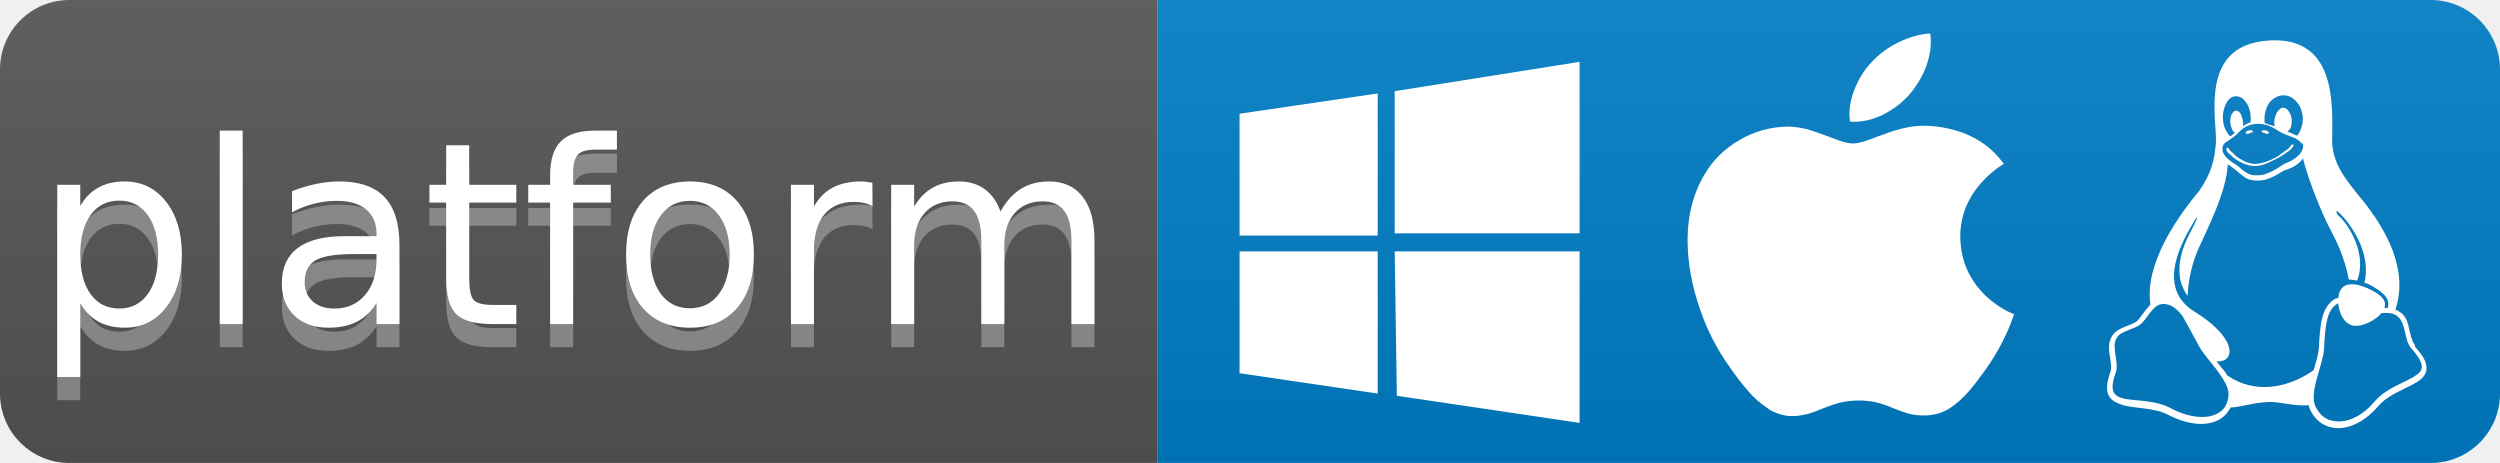
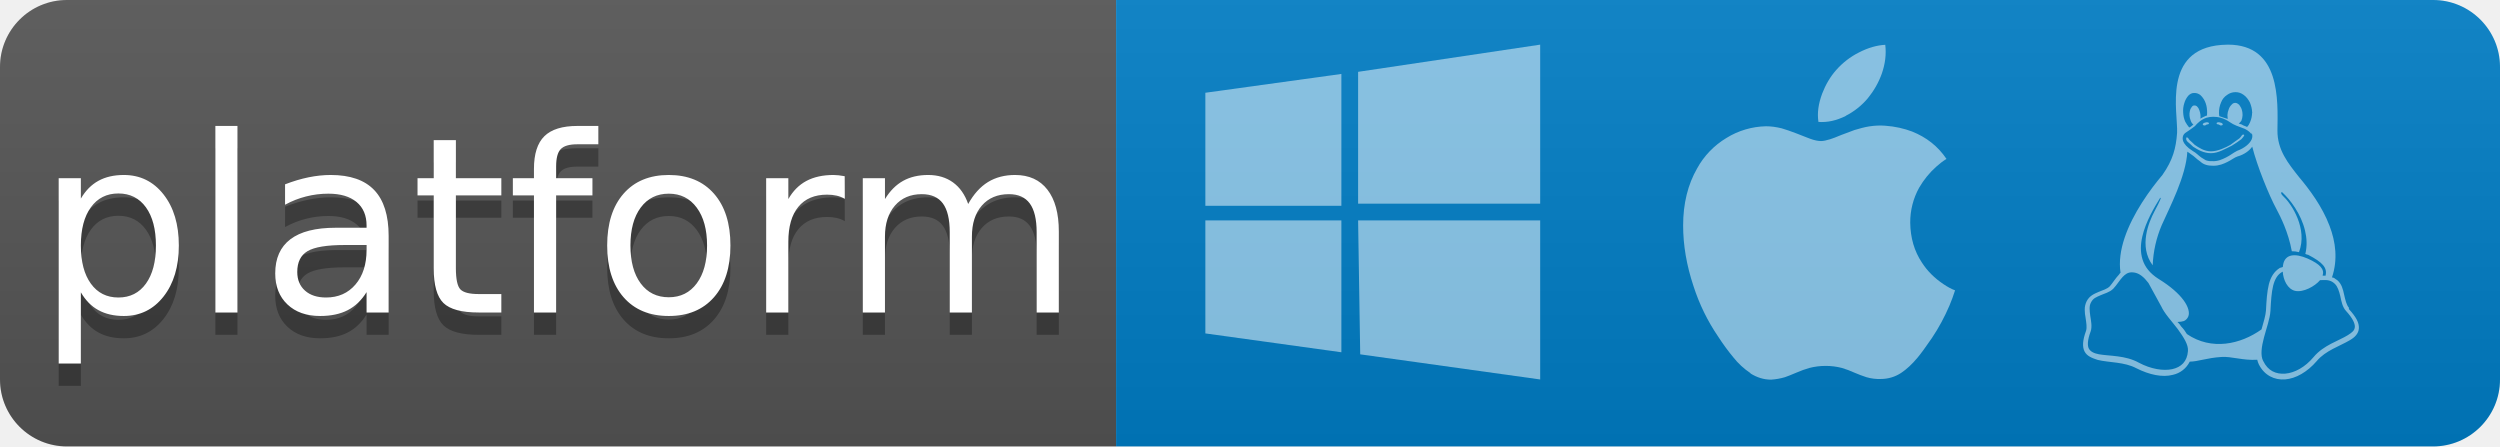
- <svg xmlns="http://www.w3.org/2000/svg" xmlns:xlink="http://www.w3.org/1999/xlink" width="108" height="20">
-   <defs>
-     <symbol viewBox="0 0 24 24" id="svg_13">
-       <path id="svg_9" d="m0,3.449l9.75,-1.349l0,9.451l-9.75,0m10.949,-9.602l13.051,-1.949l0,11.4l-13.051,0m-10.949,1.2l9.75,0l0,9.451l-9.75,-1.352m10.949,-8.099l13.051,0l0,11.4l-12.9,-1.801" />
-     </symbol>
-     <symbol viewBox="0 0 24 24" id="svg_16">
-       <path id="svg_10" d="m7.078,23.55c-0.473,-0.316 -0.893,-0.703 -1.244,-1.15c-0.383,-0.463 -0.738,-0.95 -1.064,-1.454c-0.766,-1.12 -1.365,-2.345 -1.78,-3.636c-0.5,-1.502 -0.743,-2.94 -0.743,-4.347c0,-1.57 0.34,-2.94 1.002,-4.09c0.49,-0.9 1.22,-1.653 2.1,-2.182c0.85,-0.53 1.84,-0.82 2.84,-0.84c0.35,0 0.73,0.05 1.13,0.15c0.29,0.08 0.64,0.21 1.07,0.37c0.55,0.21 0.85,0.34 0.95,0.37c0.32,0.12 0.59,0.17 0.8,0.17c0.16,0 0.39,-0.05 0.645,-0.13c0.145,-0.05 0.42,-0.14 0.81,-0.31c0.386,-0.14 0.692,-0.26 0.935,-0.35c0.37,-0.11 0.728,-0.21 1.05,-0.26c0.39,-0.06 0.777,-0.08 1.148,-0.05c0.71,0.05 1.36,0.2 1.94,0.42c1.02,0.41 1.843,1.05 2.457,1.96c-0.26,0.16 -0.5,0.346 -0.725,0.55c-0.487,0.43 -0.9,0.94 -1.23,1.505c-0.43,0.77 -0.65,1.64 -0.644,2.52c0.015,1.083 0.29,2.035 0.84,2.86c0.387,0.6 0.904,1.114 1.534,1.536c0.31,0.21 0.582,0.355 0.84,0.45c-0.12,0.375 -0.252,0.74 -0.405,1.1c-0.347,0.807 -0.76,1.58 -1.25,2.31c-0.432,0.63 -0.772,1.1 -1.03,1.41c-0.402,0.48 -0.79,0.84 -1.18,1.097c-0.43,0.285 -0.935,0.436 -1.452,0.436c-0.35,0.015 -0.7,-0.03 -1.034,-0.127c-0.29,-0.095 -0.576,-0.202 -0.856,-0.323c-0.293,-0.134 -0.596,-0.248 -0.905,-0.34c-0.38,-0.1 -0.77,-0.148 -1.164,-0.147c-0.4,0 -0.79,0.05 -1.16,0.145c-0.31,0.088 -0.61,0.196 -0.907,0.325c-0.42,0.175 -0.695,0.29 -0.855,0.34c-0.324,0.096 -0.656,0.154 -0.99,0.175c-0.52,0 -1.004,-0.15 -1.486,-0.45l0.013,-0.013zm6.841,-18.447c-0.68,0.34 -1.326,0.484 -1.973,0.436c-0.1,-0.646 0,-1.31 0.27,-2.037c0.24,-0.62 0.56,-1.18 1,-1.68c0.46,-0.52 1.01,-0.95 1.63,-1.26c0.66,-0.34 1.29,-0.52 1.89,-0.55c0.08,0.68 0,1.35 -0.25,2.07c-0.228,0.64 -0.568,1.23 -1,1.76c-0.435,0.52 -0.975,0.95 -1.586,1.26l0.019,0.001z" />
-     </symbol>
-     <symbol viewBox="0 0 24 24" id="svg_19">
-       <path id="svg_11" d="m12.503,0c-0.155,0 -0.315,0.008 -0.479,0.021c-4.227,0.333 -3.106,4.807 -3.17,6.298c-0.077,1.093 -0.3,1.954 -1.051,3.021c-0.885,1.051 -2.127,2.75 -2.716,4.521c-0.278,0.832 -0.41,1.684 -0.287,2.489c-0.039,0.034 -0.076,0.068 -0.111,0.135c-0.26,0.268 -0.449,0.601 -0.662,0.839c-0.199,0.199 -0.485,0.267 -0.797,0.4c-0.313,0.136 -0.658,0.269 -0.864,0.681c-0.09,0.188 -0.136,0.393 -0.132,0.601c0,0.199 0.027,0.401 0.055,0.536c0.058,0.399 0.116,0.729 0.039,0.97c-0.248,0.68 -0.279,1.146 -0.105,1.485c0.174,0.334 0.535,0.469 0.939,0.601c0.811,0.2 1.91,0.135 2.775,0.599c0.926,0.467 1.866,0.671 2.616,0.47c0.526,-0.115 0.97,-0.463 1.208,-0.945c0.587,-0.003 1.23,-0.269 2.26,-0.334c0.699,-0.058 1.574,0.267 2.578,0.199c0.025,0.135 0.063,0.199 0.114,0.334l0.003,0.003c0.391,0.778 1.113,1.132 1.884,1.071c0.771,-0.06 1.592,-0.536 2.257,-1.306c0.631,-0.765 1.683,-1.084 2.378,-1.503c0.348,-0.199 0.629,-0.469 0.649,-0.853c0.023,-0.4 -0.199,-0.812 -0.714,-1.377l0,-0.097l-0.003,-0.003c-0.17,-0.2 -0.25,-0.535 -0.338,-0.926c-0.085,-0.401 -0.182,-0.786 -0.492,-1.046l-0.003,0c-0.059,-0.054 -0.123,-0.067 -0.188,-0.135c-0.056,-0.038 -0.121,-0.062 -0.19,-0.064c0.431,-1.278 0.264,-2.55 -0.173,-3.694c-0.533,-1.41 -1.465,-2.638 -2.175,-3.483c-0.796,-1.005 -1.576,-1.957 -1.561,-3.369c0.027,-2.152 0.237,-6.133 -3.544,-6.139zm0.529,3.405l0.013,0c0.213,0 0.396,0.062 0.584,0.198c0.191,0.135 0.33,0.332 0.439,0.533c0.105,0.259 0.158,0.459 0.166,0.724c0,-0.02 0.006,-0.04 0.006,-0.059l0,0.104c-0.002,-0.007 -0.004,-0.015 -0.004,-0.021l-0.004,-0.024c-0.002,0.243 -0.053,0.483 -0.15,0.706c-0.047,0.125 -0.119,0.24 -0.213,0.335c-0.029,-0.016 -0.057,-0.03 -0.088,-0.042c-0.105,-0.045 -0.199,-0.064 -0.285,-0.133c-0.071,-0.028 -0.145,-0.051 -0.219,-0.066c0.049,-0.059 0.145,-0.133 0.182,-0.198c0.053,-0.128 0.082,-0.264 0.088,-0.402l0,-0.019c0.002,-0.135 -0.018,-0.271 -0.061,-0.4c-0.045,-0.135 -0.101,-0.201 -0.183,-0.334c-0.084,-0.066 -0.167,-0.132 -0.267,-0.132l-0.016,0c-0.093,0 -0.176,0.03 -0.262,0.132c-0.095,0.094 -0.166,0.207 -0.205,0.334c-0.053,0.127 -0.084,0.264 -0.09,0.4l0,0.019c0.002,0.089 0.008,0.179 0.02,0.267c-0.193,-0.067 -0.438,-0.135 -0.607,-0.202c-0.01,-0.065 -0.016,-0.132 -0.018,-0.199l0,-0.02c-0.008,-0.264 0.043,-0.526 0.15,-0.769c0.082,-0.219 0.232,-0.406 0.43,-0.533c0.171,-0.129 0.379,-0.199 0.594,-0.199zm-2.962,0.059l0.036,0c0.142,0 0.27,0.048 0.399,0.135c0.146,0.129 0.264,0.288 0.344,0.465c0.09,0.199 0.141,0.401 0.153,0.667l0,0.004c0.007,0.134 0.006,0.201 -0.002,0.266l0,0.08c-0.03,0.007 -0.056,0.018 -0.083,0.024c-0.152,0.055 -0.274,0.135 -0.393,0.2c0.012,-0.089 0.013,-0.179 0.003,-0.267l0,-0.015c-0.012,-0.133 -0.039,-0.199 -0.082,-0.333c-0.031,-0.102 -0.088,-0.193 -0.166,-0.267c-0.049,-0.045 -0.115,-0.068 -0.183,-0.064l-0.021,0c-0.071,0.006 -0.13,0.041 -0.186,0.132c-0.064,0.077 -0.105,0.171 -0.12,0.27c-0.027,0.108 -0.035,0.219 -0.023,0.331l0,0.014c0.012,0.135 0.037,0.201 0.081,0.334c0.045,0.134 0.097,0.2 0.165,0.268c0.011,0.009 0.021,0.018 0.034,0.024c-0.07,0.057 -0.117,0.07 -0.176,0.136c-0.037,0.028 -0.08,0.06 -0.131,0.068c-0.104,-0.125 -0.196,-0.26 -0.275,-0.402c-0.096,-0.21 -0.146,-0.438 -0.155,-0.667c-0.017,-0.226 0.011,-0.452 0.08,-0.668c0.055,-0.197 0.152,-0.379 0.283,-0.535c0.128,-0.133 0.26,-0.2 0.418,-0.2zm1.371,1.706c0.331,0 0.732,0.065 1.215,0.399c0.293,0.2 0.523,0.269 1.053,0.468l0.003,0c0.255,0.136 0.405,0.266 0.478,0.399l0,-0.131c0.073,0.147 0.078,0.318 0.016,0.47c-0.123,0.311 -0.516,0.644 -1.064,0.843l0,0.002c-0.268,0.135 -0.501,0.333 -0.775,0.465c-0.276,0.135 -0.588,0.292 -1.012,0.267c-0.152,0.008 -0.305,-0.015 -0.448,-0.067c-0.11,-0.06 -0.218,-0.126 -0.322,-0.198c-0.195,-0.135 -0.363,-0.332 -0.612,-0.465l0,-0.005l-0.005,0c-0.4,-0.246 -0.616,-0.512 -0.686,-0.711c-0.069,-0.268 -0.005,-0.469 0.193,-0.6c0.224,-0.135 0.38,-0.271 0.483,-0.336c0.104,-0.074 0.143,-0.102 0.176,-0.131l0.002,0l0,-0.003c0.169,-0.202 0.436,-0.469 0.839,-0.601c0.139,-0.036 0.294,-0.065 0.466,-0.065zm2.799,2.143c0.359,1.417 1.197,3.475 1.736,4.473c0.286,0.534 0.855,1.659 1.102,3.024c0.156,-0.005 0.329,0.018 0.513,0.064c0.646,-1.671 -0.546,-3.467 -1.089,-3.966c-0.221,-0.201 -0.232,-0.335 -0.123,-0.335c0.589,0.534 1.365,1.572 1.646,2.757c0.129,0.535 0.159,1.104 0.021,1.67c0.067,0.028 0.135,0.061 0.205,0.067c1.032,0.534 1.413,0.938 1.23,1.537l0,-0.043c-0.061,-0.003 -0.12,0 -0.181,0l-0.015,0c0.151,-0.467 -0.182,-0.825 -1.065,-1.224c-0.915,-0.4 -1.646,-0.336 -1.771,0.465c-0.007,0.043 -0.012,0.066 -0.017,0.135c-0.068,0.023 -0.139,0.053 -0.209,0.064c-0.43,0.268 -0.662,0.669 -0.793,1.187c-0.13,0.533 -0.17,1.156 -0.205,1.869l0,0.003c-0.021,0.334 -0.171,0.838 -0.319,1.351c-1.5,1.072 -3.58,1.538 -5.349,0.334c-0.111,-0.193 -0.246,-0.374 -0.402,-0.533c-0.074,-0.125 -0.168,-0.237 -0.275,-0.334c0.182,0 0.338,-0.029 0.465,-0.067c0.145,-0.067 0.257,-0.188 0.314,-0.334c0.108,-0.267 0,-0.697 -0.345,-1.163c-0.345,-0.467 -0.931,-0.995 -1.788,-1.521c-0.63,-0.399 -0.986,-0.87 -1.15,-1.396c-0.165,-0.534 -0.143,-1.085 -0.015,-1.645c0.245,-1.07 0.873,-2.11 1.274,-2.763c0.107,-0.065 0.037,0.135 -0.408,0.974c-0.396,0.751 -1.141,2.497 -0.122,3.854c0.038,-0.989 0.258,-1.965 0.647,-2.876c0.564,-1.278 1.743,-3.504 1.836,-5.268c0.048,0.036 0.217,0.135 0.289,0.202c0.218,0.133 0.38,0.333 0.59,0.465c0.211,0.201 0.477,0.335 0.876,0.335c0.039,0.003 0.075,0.006 0.111,0.006c0.411,0 0.729,-0.134 0.996,-0.268c0.29,-0.134 0.521,-0.334 0.74,-0.4l0.005,0c0.467,-0.135 0.836,-0.402 1.045,-0.7zm2.186,8.958c0.037,0.601 0.343,1.245 0.882,1.377c0.588,0.134 1.434,-0.333 1.791,-0.765l0.211,-0.009c0.315,-0.008 0.577,0.01 0.847,0.267l0.003,0.003c0.208,0.199 0.305,0.531 0.391,0.876c0.085,0.401 0.154,0.78 0.409,1.066c0.486,0.527 0.645,0.906 0.636,1.14l0.003,-0.006l0,0.018l-0.003,-0.012c-0.015,0.262 -0.185,0.396 -0.498,0.595c-0.63,0.401 -1.746,0.712 -2.457,1.57c-0.618,0.737 -1.371,1.139 -2.036,1.191c-0.664,0.053 -1.237,-0.2 -1.574,-0.898l-0.005,-0.003c-0.21,-0.401 -0.12,-1.025 0.056,-1.69c0.176,-0.668 0.428,-1.345 0.463,-1.898c0.037,-0.714 0.076,-1.335 0.195,-1.814c0.12,-0.465 0.308,-0.797 0.641,-0.984l0.045,-0.022l0,-0.002zm-10.815,0.049l0.01,0c0.053,0 0.105,0.005 0.157,0.014c0.376,0.055 0.706,0.333 1.023,0.752l0.91,1.664l0.003,0.003c0.243,0.533 0.754,1.064 1.189,1.638c0.434,0.598 0.77,1.131 0.729,1.57l0,0.006c-0.057,0.744 -0.479,1.148 -1.125,1.294c-0.645,0.135 -1.52,0.002 -2.395,-0.464c-0.968,-0.536 -2.118,-0.469 -2.857,-0.602c-0.369,-0.066 -0.611,-0.201 -0.723,-0.401c-0.111,-0.199 -0.113,-0.601 0.123,-1.23l0,-0.003l0.002,-0.003c0.117,-0.334 0.03,-0.753 -0.027,-1.119c-0.055,-0.401 -0.083,-0.709 0.043,-0.94c0.16,-0.334 0.396,-0.399 0.689,-0.533c0.295,-0.135 0.641,-0.202 0.916,-0.469l0.002,0l0,-0.003c0.256,-0.268 0.445,-0.601 0.668,-0.838c0.19,-0.201 0.38,-0.336 0.663,-0.336zm7.159,-9.074c-0.435,0.201 -0.945,0.535 -1.488,0.535c-0.542,0 -0.97,-0.267 -1.279,-0.466c-0.155,-0.134 -0.28,-0.268 -0.374,-0.335c-0.164,-0.134 -0.144,-0.334 -0.074,-0.334c0.109,0.016 0.129,0.135 0.199,0.201c0.096,0.066 0.215,0.199 0.361,0.333c0.291,0.2 0.68,0.467 1.166,0.467c0.485,0 1.053,-0.267 1.398,-0.466c0.195,-0.135 0.445,-0.334 0.648,-0.467c0.156,-0.137 0.149,-0.268 0.279,-0.268c0.129,0.016 0.034,0.134 -0.147,0.333c-0.181,0.135 -0.461,0.335 -0.69,0.468l0,-0.001l0.001,0zm-1.082,-1.584l0,-0.022c-0.006,-0.019 0.013,-0.042 0.029,-0.05c0.074,-0.043 0.18,-0.027 0.26,0.004c0.063,0 0.16,0.067 0.15,0.135c-0.006,0.049 -0.085,0.066 -0.135,0.066c-0.055,0 -0.092,-0.043 -0.141,-0.068c-0.052,-0.018 -0.146,-0.008 -0.163,-0.065zm-0.551,0c-0.02,0.058 -0.113,0.049 -0.166,0.066c-0.047,0.025 -0.086,0.068 -0.139,0.068c-0.051,0 -0.131,-0.019 -0.137,-0.068c-0.009,-0.066 0.088,-0.133 0.15,-0.133c0.081,-0.031 0.184,-0.047 0.259,-0.005c0.019,0.009 0.036,0.03 0.03,0.05l0,0.021l0.003,0l0,0.001z" />
-     </symbol>
-     <linearGradient id="b" x2="0" y2="100%">
-       <stop offset="0" stop-color="#bbb" stop-opacity="0.1" />
-       <stop offset="1" stop-opacity="0.1" />
-     </linearGradient>
-   </defs>
+ <svg xmlns="http://www.w3.org/2000/svg" xmlns:xlink="http://www.w3.org/1999/xlink" width="112" height="20">
+   <linearGradient id="b" x2="0" y2="100%">
+     <stop offset="0" stop-color="#bbb" stop-opacity=".1" />
+     <stop offset="1" stop-opacity=".1" />
+   </linearGradient>
  <clipPath id="a">
-     <rect width="108" height="20" rx="3" fill="#fff" id="svg_1" />
+     <rect width="112" height="20" rx="3" fill="#fff" />
  </clipPath>
-   <g class="layer">
-     <rect x="-1" y="-1" width="110" height="22" id="canvas_background" fill="none" />
+   <g clip-path="url(#a)">
+     <path fill="#555" d="M0 0h50v20H0z" />
+     <path fill="#007ec6" d="M50 0h62v20H50z" />
+     <path fill="url(#b)" d="M0 0h112v20H0z" />
  </g>
-   <g class="layer">
-     <g clip-path="url(#a)" id="svg_2">
-       <path fill="#555" d="m0,0l50,0l0,20l-50,0l0,-20z" id="svg_3" />
-       <path fill="#007ec6" d="m50,0l61,0l0,20l-61,0l0,-20z" id="svg_4" />
-       <path fill="url(#b)" d="m0,0l108,0l0,20l-108,0l0,-20z" id="svg_5" />
-     </g>
-     <g fill="#fff" text-anchor="middle" font-family="DejaVu Sans,Verdana,Geneva,sans-serif" font-size="110" id="svg_6" stroke="null">
-       <text x="245" y="150" fill="#ffffff" fill-opacity="0.3" transform="translate(0.3448276,0) scale(0.1) " id="svg_7" stroke="null">platform</text>
-       <text x="245" y="140" transform="translate(0.3448276,0) scale(0.1) " id="svg_8" fill="#ffffff" stroke="null">platform</text>
-     </g>
-     <use fill="#ffffff" id="svg_14" xlink:href="#svg_13" transform="matrix(0.7344685,0,0,0.7799017,16.72383,0.2521798) " y="3.102" x="6.139" />
-     <g id="svg_15" />
-     <use fill="#ffffff" id="svg_17" xlink:href="#svg_16" transform="matrix(0.8683616,0,0,0.8265665,15.26631,0.1949131) " y="1.505" x="20.503" />
-     <g id="svg_18" />
-     <g id="svg_21" />
-     <use fill="#ffffff" id="svg_20" xlink:href="#svg_19" transform="matrix(0.8376369,0,0,0.8376369,22.38272,-0.08393513) " y="2.179" x="36.184" />
+   <g fill="#fff" text-anchor="middle" font-family="DejaVu Sans,Verdana,Geneva,sans-serif" font-size="110">
+     <text x="250" y="150" fill="#010101" fill-opacity=".3" transform="scale(.1)" textLength="420">platform</text>
+     <text x="250" y="140" transform="scale(.1)" textLength="420">platform</text>
  </g>
+   <symbol viewBox="0 0 32 32" id="windows">
+     <path d="m0,3.449l9.75,-1.349l0,9.451l-9.75,0m10.949,-9.602l13.051,-1.949l0,11.4l-13.051,0m-10.949,1.2l9.75,0l0,9.451l-9.75,-1.352m10.949,-8.099l13.051,0l0,11.4l-12.9,-1.801" />
+   </symbol>
+   <symbol viewBox="0 0 32 32" id="mac">
+     <path d="m7.078,23.55c-0.473,-0.316 -0.893,-0.703 -1.244,-1.15c-0.383,-0.463 -0.738,-0.95 -1.064,-1.454c-0.766,-1.12 -1.365,-2.345 -1.78,-3.636c-0.5,-1.502 -0.743,-2.94 -0.743,-4.347c0,-1.57 0.34,-2.94 1.002,-4.09c0.49,-0.9 1.22,-1.653 2.1,-2.182c0.85,-0.53 1.84,-0.82 2.84,-0.84c0.35,0 0.73,0.05 1.13,0.15c0.29,0.08 0.64,0.21 1.07,0.37c0.55,0.21 0.85,0.34 0.95,0.37c0.32,0.12 0.59,0.17 0.8,0.17c0.16,0 0.39,-0.05 0.645,-0.13c0.145,-0.05 0.42,-0.14 0.81,-0.31c0.386,-0.14 0.692,-0.26 0.935,-0.35c0.37,-0.11 0.728,-0.21 1.05,-0.26c0.39,-0.06 0.777,-0.08 1.148,-0.05c0.71,0.05 1.36,0.2 1.94,0.42c1.02,0.41 1.843,1.05 2.457,1.96c-0.26,0.16 -0.5,0.346 -0.725,0.55c-0.487,0.43 -0.9,0.94 -1.23,1.505c-0.43,0.77 -0.65,1.64 -0.644,2.52c0.015,1.083 0.29,2.035 0.84,2.86c0.387,0.6 0.904,1.114 1.534,1.536c0.31,0.21 0.582,0.355 0.84,0.45c-0.12,0.375 -0.252,0.74 -0.405,1.1c-0.347,0.807 -0.76,1.58 -1.25,2.31c-0.432,0.63 -0.772,1.1 -1.03,1.41c-0.402,0.48 -0.79,0.84 -1.18,1.097c-0.43,0.285 -0.935,0.436 -1.452,0.436c-0.35,0.015 -0.7,-0.03 -1.034,-0.127c-0.29,-0.095 -0.576,-0.202 -0.856,-0.323c-0.293,-0.134 -0.596,-0.248 -0.905,-0.34c-0.38,-0.1 -0.77,-0.148 -1.164,-0.147c-0.4,0 -0.79,0.05 -1.16,0.145c-0.31,0.088 -0.61,0.196 -0.907,0.325c-0.42,0.175 -0.695,0.29 -0.855,0.34c-0.324,0.096 -0.656,0.154 -0.99,0.175c-0.52,0 -1.004,-0.15 -1.486,-0.45l0.013,-0.013zm6.841,-18.447c-0.68,0.34 -1.326,0.484 -1.973,0.436c-0.1,-0.646 0,-1.31 0.27,-2.037c0.24,-0.62 0.56,-1.18 1,-1.68c0.46,-0.52 1.01,-0.95 1.63,-1.26c0.66,-0.34 1.29,-0.52 1.89,-0.55c0.08,0.68 0,1.35 -0.25,2.07c-0.228,0.64 -0.568,1.23 -1,1.76c-0.435,0.52 -0.975,0.95 -1.586,1.26l0.019,0.001z" />
+   </symbol>
+   <symbol viewBox="0 0 32 32" id="linux">
+     <path d="m12.503,0c-0.155,0 -0.315,0.008 -0.479,0.021c-4.227,0.333 -3.106,4.807 -3.17,6.298c-0.077,1.093 -0.3,1.954 -1.051,3.021c-0.885,1.051 -2.127,2.75 -2.716,4.521c-0.278,0.832 -0.41,1.684 -0.287,2.489c-0.039,0.034 -0.076,0.068 -0.111,0.135c-0.26,0.268 -0.449,0.601 -0.662,0.839c-0.199,0.199 -0.485,0.267 -0.797,0.4c-0.313,0.136 -0.658,0.269 -0.864,0.681c-0.09,0.188 -0.136,0.393 -0.132,0.601c0,0.199 0.027,0.401 0.055,0.536c0.058,0.399 0.116,0.729 0.039,0.97c-0.248,0.68 -0.279,1.146 -0.105,1.485c0.174,0.334 0.535,0.469 0.939,0.601c0.811,0.2 1.91,0.135 2.775,0.599c0.926,0.467 1.866,0.671 2.616,0.47c0.526,-0.115 0.97,-0.463 1.208,-0.945c0.587,-0.003 1.23,-0.269 2.26,-0.334c0.699,-0.058 1.574,0.267 2.578,0.199c0.025,0.135 0.063,0.199 0.114,0.334l0.003,0.003c0.391,0.778 1.113,1.132 1.884,1.071c0.771,-0.06 1.592,-0.536 2.257,-1.306c0.631,-0.765 1.683,-1.084 2.378,-1.503c0.348,-0.199 0.629,-0.469 0.649,-0.853c0.023,-0.4 -0.199,-0.812 -0.714,-1.377l0,-0.097l-0.003,-0.003c-0.17,-0.2 -0.25,-0.535 -0.338,-0.926c-0.085,-0.401 -0.182,-0.786 -0.492,-1.046l-0.003,0c-0.059,-0.054 -0.123,-0.067 -0.188,-0.135c-0.056,-0.038 -0.121,-0.062 -0.19,-0.064c0.431,-1.278 0.264,-2.55 -0.173,-3.694c-0.533,-1.41 -1.465,-2.638 -2.175,-3.483c-0.796,-1.005 -1.576,-1.957 -1.561,-3.369c0.027,-2.152 0.237,-6.133 -3.544,-6.139zm0.529,3.405l0.013,0c0.213,0 0.396,0.062 0.584,0.198c0.191,0.135 0.33,0.332 0.439,0.533c0.105,0.259 0.158,0.459 0.166,0.724c0,-0.02 0.006,-0.04 0.006,-0.059l0,0.104c-0.002,-0.007 -0.004,-0.015 -0.004,-0.021l-0.004,-0.024c-0.002,0.243 -0.053,0.483 -0.15,0.706c-0.047,0.125 -0.119,0.24 -0.213,0.335c-0.029,-0.016 -0.057,-0.03 -0.088,-0.042c-0.105,-0.045 -0.199,-0.064 -0.285,-0.133c-0.071,-0.028 -0.145,-0.051 -0.219,-0.066c0.049,-0.059 0.145,-0.133 0.182,-0.198c0.053,-0.128 0.082,-0.264 0.088,-0.402l0,-0.019c0.002,-0.135 -0.018,-0.271 -0.061,-0.4c-0.045,-0.135 -0.101,-0.201 -0.183,-0.334c-0.084,-0.066 -0.167,-0.132 -0.267,-0.132l-0.016,0c-0.093,0 -0.176,0.03 -0.262,0.132c-0.095,0.094 -0.166,0.207 -0.205,0.334c-0.053,0.127 -0.084,0.264 -0.09,0.4l0,0.019c0.002,0.089 0.008,0.179 0.02,0.267c-0.193,-0.067 -0.438,-0.135 -0.607,-0.202c-0.01,-0.065 -0.016,-0.132 -0.018,-0.199l0,-0.02c-0.008,-0.264 0.043,-0.526 0.15,-0.769c0.082,-0.219 0.232,-0.406 0.43,-0.533c0.171,-0.129 0.379,-0.199 0.594,-0.199zm-2.962,0.059l0.036,0c0.142,0 0.27,0.048 0.399,0.135c0.146,0.129 0.264,0.288 0.344,0.465c0.09,0.199 0.141,0.401 0.153,0.667l0,0.004c0.007,0.134 0.006,0.201 -0.002,0.266l0,0.08c-0.03,0.007 -0.056,0.018 -0.083,0.024c-0.152,0.055 -0.274,0.135 -0.393,0.2c0.012,-0.089 0.013,-0.179 0.003,-0.267l0,-0.015c-0.012,-0.133 -0.039,-0.199 -0.082,-0.333c-0.031,-0.102 -0.088,-0.193 -0.166,-0.267c-0.049,-0.045 -0.115,-0.068 -0.183,-0.064l-0.021,0c-0.071,0.006 -0.13,0.041 -0.186,0.132c-0.064,0.077 -0.105,0.171 -0.12,0.27c-0.027,0.108 -0.035,0.219 -0.023,0.331l0,0.014c0.012,0.135 0.037,0.201 0.081,0.334c0.045,0.134 0.097,0.2 0.165,0.268c0.011,0.009 0.021,0.018 0.034,0.024c-0.07,0.057 -0.117,0.07 -0.176,0.136c-0.037,0.028 -0.08,0.06 -0.131,0.068c-0.104,-0.125 -0.196,-0.26 -0.275,-0.402c-0.096,-0.21 -0.146,-0.438 -0.155,-0.667c-0.017,-0.226 0.011,-0.452 0.08,-0.668c0.055,-0.197 0.152,-0.379 0.283,-0.535c0.128,-0.133 0.26,-0.2 0.418,-0.2zm1.371,1.706c0.331,0 0.732,0.065 1.215,0.399c0.293,0.2 0.523,0.269 1.053,0.468l0.003,0c0.255,0.136 0.405,0.266 0.478,0.399l0,-0.131c0.073,0.147 0.078,0.318 0.016,0.47c-0.123,0.311 -0.516,0.644 -1.064,0.843l0,0.002c-0.268,0.135 -0.501,0.333 -0.775,0.465c-0.276,0.135 -0.588,0.292 -1.012,0.267c-0.152,0.008 -0.305,-0.015 -0.448,-0.067c-0.11,-0.06 -0.218,-0.126 -0.322,-0.198c-0.195,-0.135 -0.363,-0.332 -0.612,-0.465l0,-0.005l-0.005,0c-0.4,-0.246 -0.616,-0.512 -0.686,-0.711c-0.069,-0.268 -0.005,-0.469 0.193,-0.6c0.224,-0.135 0.38,-0.271 0.483,-0.336c0.104,-0.074 0.143,-0.102 0.176,-0.131l0.002,0l0,-0.003c0.169,-0.202 0.436,-0.469 0.839,-0.601c0.139,-0.036 0.294,-0.065 0.466,-0.065zm2.799,2.143c0.359,1.417 1.197,3.475 1.736,4.473c0.286,0.534 0.855,1.659 1.102,3.024c0.156,-0.005 0.329,0.018 0.513,0.064c0.646,-1.671 -0.546,-3.467 -1.089,-3.966c-0.221,-0.201 -0.232,-0.335 -0.123,-0.335c0.589,0.534 1.365,1.572 1.646,2.757c0.129,0.535 0.159,1.104 0.021,1.67c0.067,0.028 0.135,0.061 0.205,0.067c1.032,0.534 1.413,0.938 1.23,1.537l0,-0.043c-0.061,-0.003 -0.12,0 -0.181,0l-0.015,0c0.151,-0.467 -0.182,-0.825 -1.065,-1.224c-0.915,-0.4 -1.646,-0.336 -1.771,0.465c-0.007,0.043 -0.012,0.066 -0.017,0.135c-0.068,0.023 -0.139,0.053 -0.209,0.064c-0.43,0.268 -0.662,0.669 -0.793,1.187c-0.13,0.533 -0.17,1.156 -0.205,1.869l0,0.003c-0.021,0.334 -0.171,0.838 -0.319,1.351c-1.5,1.072 -3.58,1.538 -5.349,0.334c-0.111,-0.193 -0.246,-0.374 -0.402,-0.533c-0.074,-0.125 -0.168,-0.237 -0.275,-0.334c0.182,0 0.338,-0.029 0.465,-0.067c0.145,-0.067 0.257,-0.188 0.314,-0.334c0.108,-0.267 0,-0.697 -0.345,-1.163c-0.345,-0.467 -0.931,-0.995 -1.788,-1.521c-0.63,-0.399 -0.986,-0.87 -1.15,-1.396c-0.165,-0.534 -0.143,-1.085 -0.015,-1.645c0.245,-1.07 0.873,-2.11 1.274,-2.763c0.107,-0.065 0.037,0.135 -0.408,0.974c-0.396,0.751 -1.141,2.497 -0.122,3.854c0.038,-0.989 0.258,-1.965 0.647,-2.876c0.564,-1.278 1.743,-3.504 1.836,-5.268c0.048,0.036 0.217,0.135 0.289,0.202c0.218,0.133 0.38,0.333 0.59,0.465c0.211,0.201 0.477,0.335 0.876,0.335c0.039,0.003 0.075,0.006 0.111,0.006c0.411,0 0.729,-0.134 0.996,-0.268c0.29,-0.134 0.521,-0.334 0.74,-0.4l0.005,0c0.467,-0.135 0.836,-0.402 1.045,-0.7zm2.186,8.958c0.037,0.601 0.343,1.245 0.882,1.377c0.588,0.134 1.434,-0.333 1.791,-0.765l0.211,-0.009c0.315,-0.008 0.577,0.01 0.847,0.267l0.003,0.003c0.208,0.199 0.305,0.531 0.391,0.876c0.085,0.401 0.154,0.78 0.409,1.066c0.486,0.527 0.645,0.906 0.636,1.14l0.003,-0.006l0,0.018l-0.003,-0.012c-0.015,0.262 -0.185,0.396 -0.498,0.595c-0.63,0.401 -1.746,0.712 -2.457,1.57c-0.618,0.737 -1.371,1.139 -2.036,1.191c-0.664,0.053 -1.237,-0.2 -1.574,-0.898l-0.005,-0.003c-0.21,-0.401 -0.12,-1.025 0.056,-1.69c0.176,-0.668 0.428,-1.345 0.463,-1.898c0.037,-0.714 0.076,-1.335 0.195,-1.814c0.12,-0.465 0.308,-0.797 0.641,-0.984l0.045,-0.022l0,-0.002zm-10.815,0.049l0.01,0c0.053,0 0.105,0.005 0.157,0.014c0.376,0.055 0.706,0.333 1.023,0.752l0.91,1.664l0.003,0.003c0.243,0.533 0.754,1.064 1.189,1.638c0.434,0.598 0.77,1.131 0.729,1.57l0,0.006c-0.057,0.744 -0.479,1.148 -1.125,1.294c-0.645,0.135 -1.52,0.002 -2.395,-0.464c-0.968,-0.536 -2.118,-0.469 -2.857,-0.602c-0.369,-0.066 -0.611,-0.201 -0.723,-0.401c-0.111,-0.199 -0.113,-0.601 0.123,-1.23l0,-0.003l0.002,-0.003c0.117,-0.334 0.03,-0.753 -0.027,-1.119c-0.055,-0.401 -0.083,-0.709 0.043,-0.94c0.16,-0.334 0.396,-0.399 0.689,-0.533c0.295,-0.135 0.641,-0.202 0.916,-0.469l0.002,0l0,-0.003c0.256,-0.268 0.445,-0.601 0.668,-0.838c0.19,-0.201 0.38,-0.336 0.663,-0.336zm7.159,-9.074c-0.435,0.201 -0.945,0.535 -1.488,0.535c-0.542,0 -0.97,-0.267 -1.279,-0.466c-0.155,-0.134 -0.28,-0.268 -0.374,-0.335c-0.164,-0.134 -0.144,-0.334 -0.074,-0.334c0.109,0.016 0.129,0.135 0.199,0.201c0.096,0.066 0.215,0.199 0.361,0.333c0.291,0.2 0.68,0.467 1.166,0.467c0.485,0 1.053,-0.267 1.398,-0.466c0.195,-0.135 0.445,-0.334 0.648,-0.467c0.156,-0.137 0.149,-0.268 0.279,-0.268c0.129,0.016 0.034,0.134 -0.147,0.333c-0.181,0.135 -0.461,0.335 -0.69,0.468l0,-0.001l0.001,0zm-1.082,-1.584l0,-0.022c-0.006,-0.019 0.013,-0.042 0.029,-0.05c0.074,-0.043 0.18,-0.027 0.26,0.004c0.063,0 0.16,0.067 0.15,0.135c-0.006,0.049 -0.085,0.066 -0.135,0.066c-0.055,0 -0.092,-0.043 -0.141,-0.068c-0.052,-0.018 -0.146,-0.008 -0.163,-0.065zm-0.551,0c-0.02,0.058 -0.113,0.049 -0.166,0.066c-0.047,0.025 -0.086,0.068 -0.139,0.068c-0.051,0 -0.131,-0.019 -0.137,-0.068c-0.009,-0.066 0.088,-0.133 0.15,-0.133c0.081,-0.031 0.184,-0.047 0.259,-0.005c0.019,0.009 0.036,0.03 0.03,0.05l0,0.021l0.003,0l0,0.001z" />
+   </symbol>
+   <use xlink:href="#windows" x="8" y="2" fill="#fff" fill-opacity=".5" />
+   <use xlink:href="#mac" x="28" y="2" fill="#fff" fill-opacity=".5" />
+   <use xlink:href="#linux" x="46" y="2" fill="#fff" fill-opacity=".5" />
</svg>
